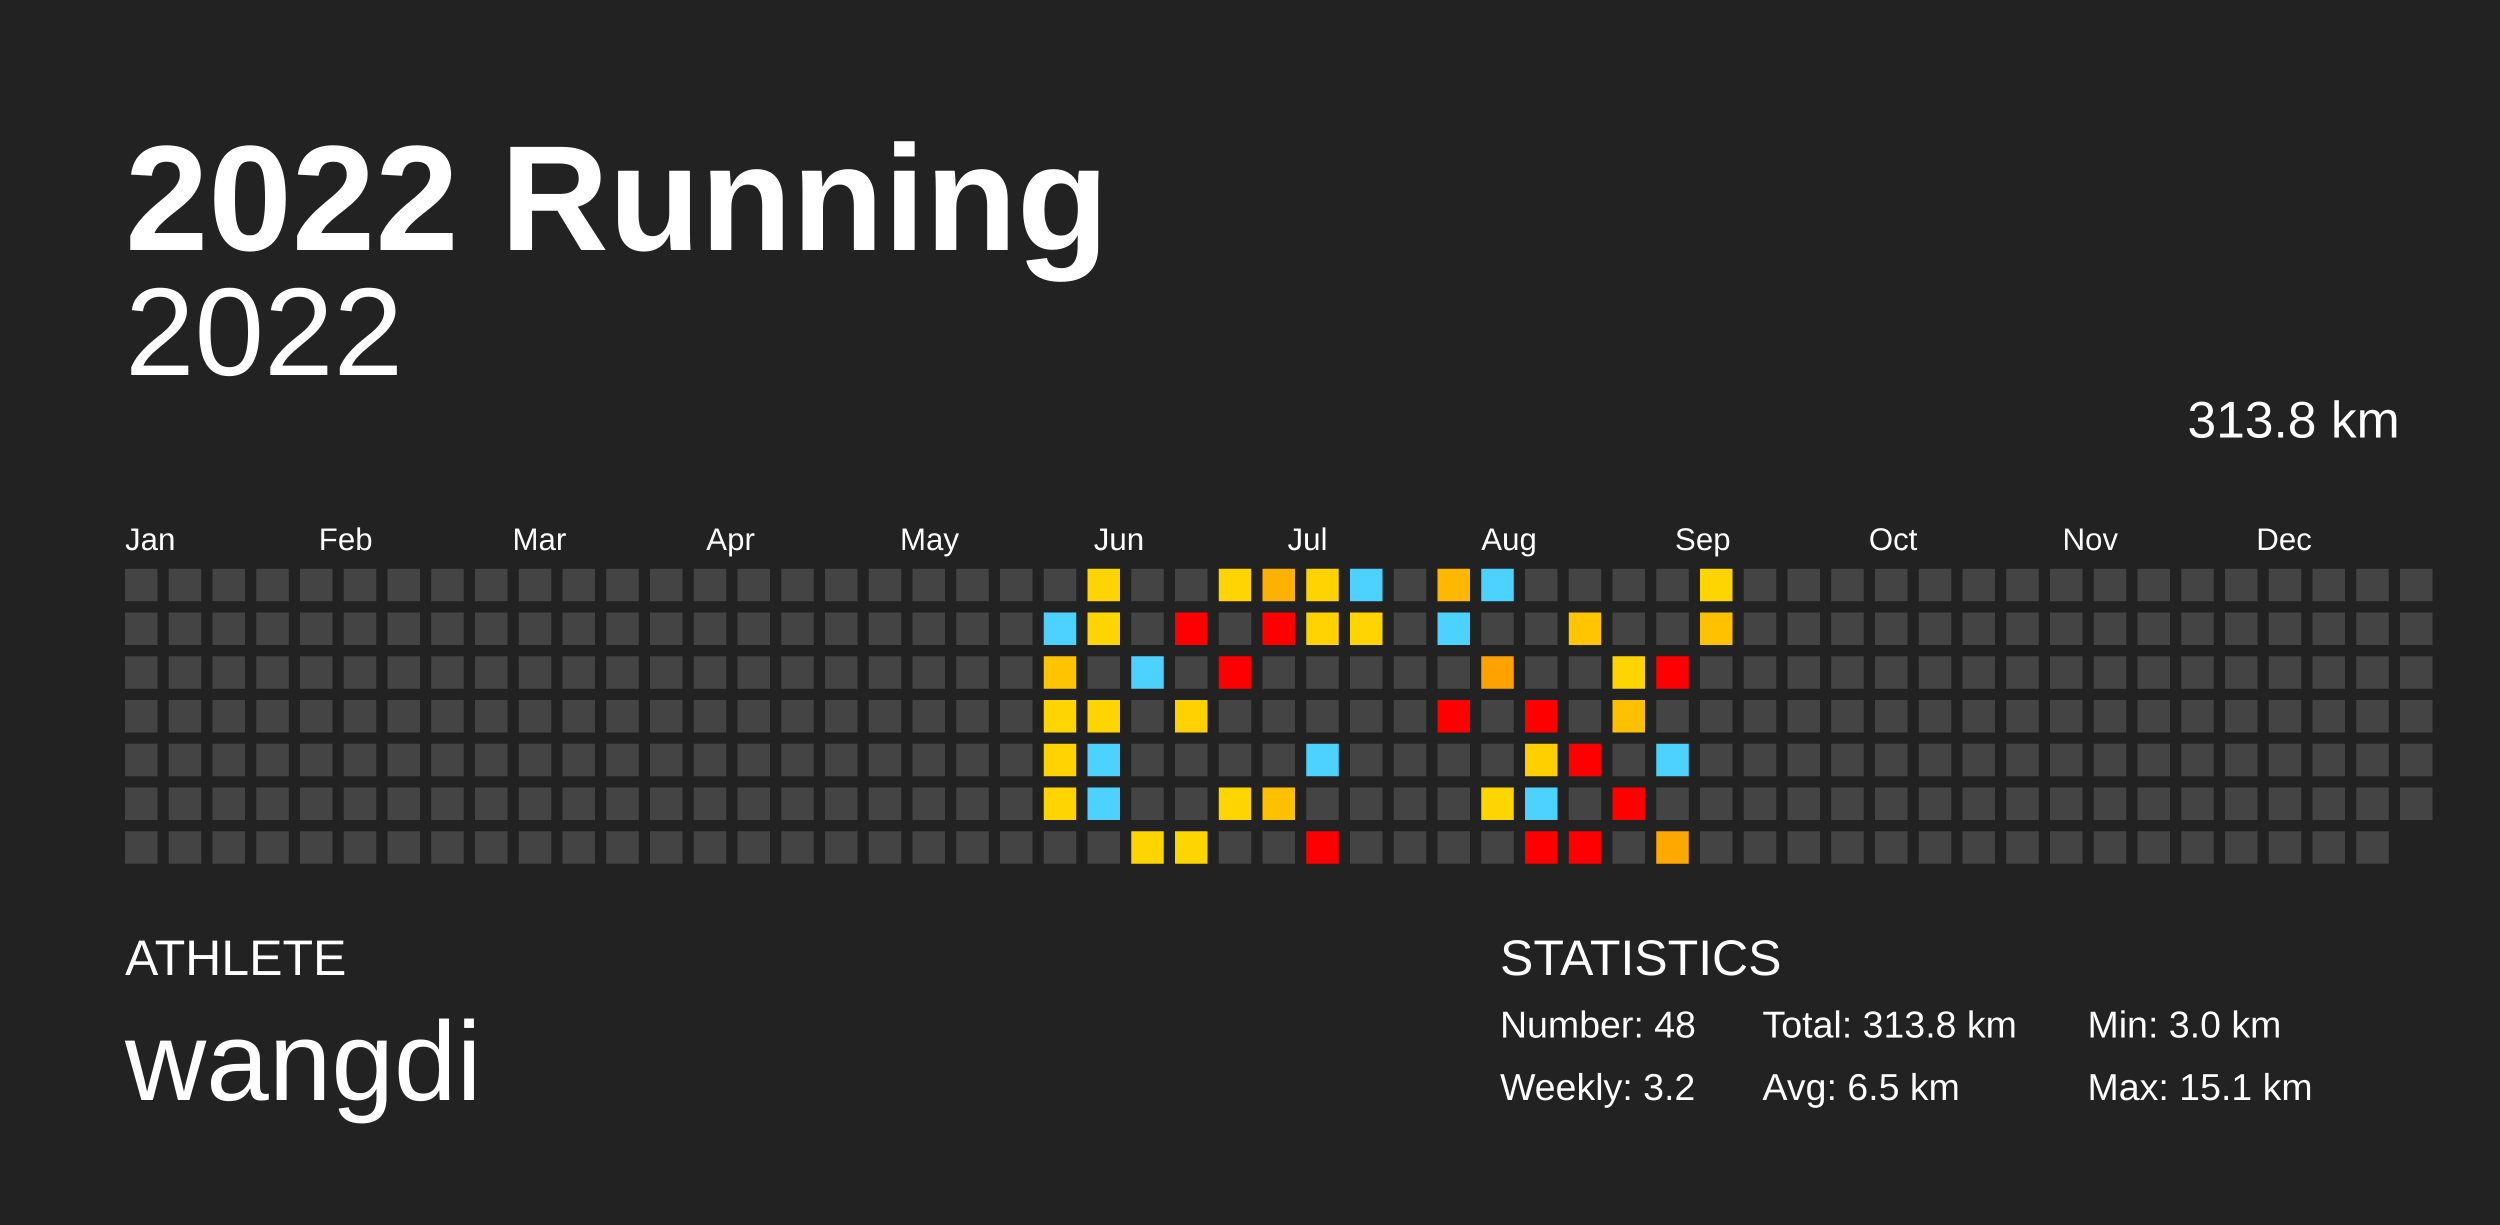
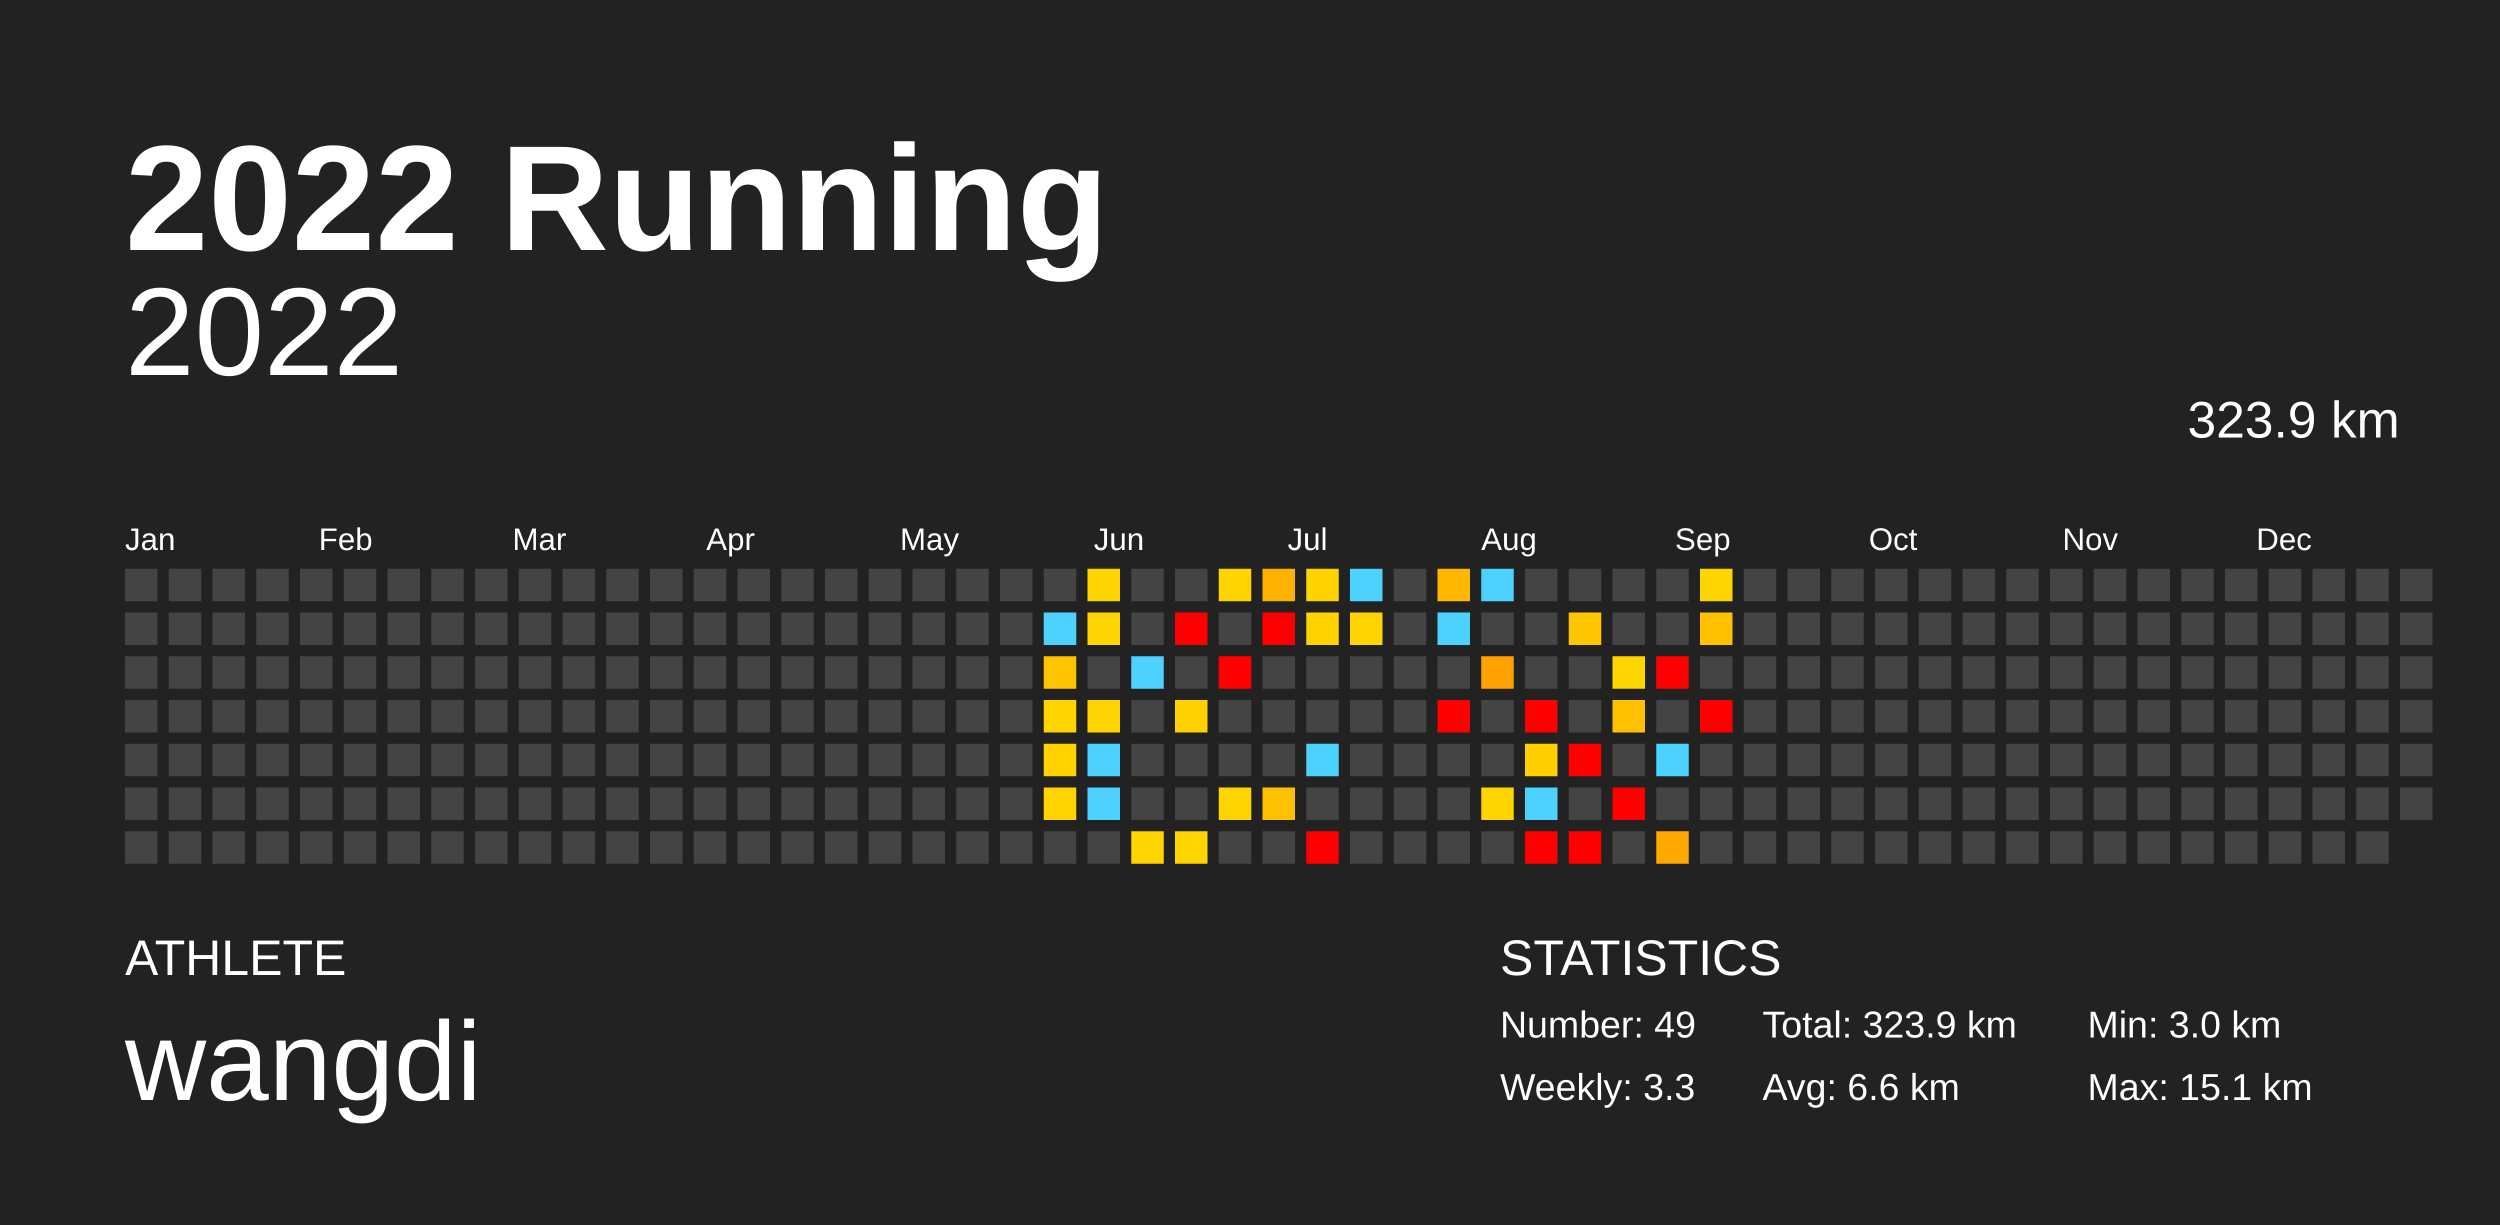
<svg xmlns="http://www.w3.org/2000/svg" baseProfile="full" height="98mm" version="1.1" viewBox="0,0,200,98" width="200mm">
  <defs />
  <rect fill="#222222" height="98" width="200" x="0" y="0" />
  <text fill="#FFFFFF" style="font-size:12px; font-family:Arial; font-weight:bold;" x="10" y="20">2022 Running</text>
  <text fill="#FFFFFF" style="font-size:4px; font-family:Arial" x="10" y="78">ATHLETE</text>
  <text fill="#FFFFFF" style="font-size:9px; font-family:Arial" x="10" y="88">wangdi</text>
  <text fill="#FFFFFF" style="font-size:4px; font-family:Arial" x="120" y="78">STATISTICS</text>
-   <text fill="#FFFFFF" style="font-size:3px; font-family:Arial" x="120" y="83">Number: 48</text>
-   <text fill="#FFFFFF" style="font-size:3px; font-family:Arial" x="120" y="88">Weekly: 3.2</text>
-   <text fill="#FFFFFF" style="font-size:3px; font-family:Arial" x="141" y="83">Total: 313.8 km</text>
-   <text fill="#FFFFFF" style="font-size:3px; font-family:Arial" x="141" y="88">Avg: 6.5 km</text>
+   <text fill="#FFFFFF" style="font-size:3px; font-family:Arial" x="120" y="83">Number: 49</text>
+   <text fill="#FFFFFF" style="font-size:3px; font-family:Arial" x="120" y="88">Weekly: 3.3</text>
+   <text fill="#FFFFFF" style="font-size:3px; font-family:Arial" x="141" y="83">Total: 323.9 km</text>
+   <text fill="#FFFFFF" style="font-size:3px; font-family:Arial" x="141" y="88">Avg: 6.6 km</text>
  <text fill="#FFFFFF" style="font-size:3px; font-family:Arial" x="167" y="83">Min: 3.0 km</text>
  <text fill="#FFFFFF" style="font-size:3px; font-family:Arial" x="167" y="88">Max: 15.1 km</text>
  <text alignment-baseline="hanging" fill="#FFFFFF" style="font-size:10.0px; font-family:Arial;" x="10" y="30">2022</text>
-   <text alignment-baseline="hanging" fill="#FFFFFF" style="font-size:4.125px; font-family:Arial;" x="175" y="35">313.8 km</text>
+   <text alignment-baseline="hanging" fill="#FFFFFF" style="font-size:4.125px; font-family:Arial;" x="175" y="35">323.9 km</text>
  <text fill="#FFFFFF" style="font-size:2.5px; font-family:Arial" x="10.0" y="44">Jan</text>
  <text fill="#FFFFFF" style="font-size:2.5px; font-family:Arial" x="25.5" y="44">Feb</text>
  <text fill="#FFFFFF" style="font-size:2.5px; font-family:Arial" x="41.0" y="44">Mar</text>
  <text fill="#FFFFFF" style="font-size:2.5px; font-family:Arial" x="56.5" y="44">Apr</text>
  <text fill="#FFFFFF" style="font-size:2.5px; font-family:Arial" x="72.0" y="44">May</text>
  <text fill="#FFFFFF" style="font-size:2.5px; font-family:Arial" x="87.5" y="44">Jun</text>
  <text fill="#FFFFFF" style="font-size:2.5px; font-family:Arial" x="103.0" y="44">Jul</text>
  <text fill="#FFFFFF" style="font-size:2.5px; font-family:Arial" x="118.5" y="44">Aug</text>
  <text fill="#FFFFFF" style="font-size:2.5px; font-family:Arial" x="134.0" y="44">Sep</text>
  <text fill="#FFFFFF" style="font-size:2.5px; font-family:Arial" x="149.5" y="44">Oct</text>
  <text fill="#FFFFFF" style="font-size:2.5px; font-family:Arial" x="165.0" y="44">Nov</text>
  <text fill="#FFFFFF" style="font-size:2.5px; font-family:Arial" x="180.5" y="44">Dec</text>
  <rect fill="#444444" height="2.6" width="2.6" x="10.0" y="45.5" />
  <rect fill="#444444" height="2.6" width="2.6" x="10.0" y="49.0" />
  <rect fill="#444444" height="2.6" width="2.6" x="10.0" y="52.5" />
  <rect fill="#444444" height="2.6" width="2.6" x="10.0" y="56.0" />
  <rect fill="#444444" height="2.6" width="2.6" x="10.0" y="59.5" />
  <rect fill="#444444" height="2.6" width="2.6" x="10.0" y="63.0" />
  <rect fill="#444444" height="2.6" width="2.6" x="10.0" y="66.5" />
  <rect fill="#444444" height="2.6" width="2.6" x="13.5" y="45.5" />
  <rect fill="#444444" height="2.6" width="2.6" x="13.5" y="49.0" />
  <rect fill="#444444" height="2.6" width="2.6" x="13.5" y="52.5" />
  <rect fill="#444444" height="2.6" width="2.6" x="13.5" y="56.0" />
  <rect fill="#444444" height="2.6" width="2.6" x="13.5" y="59.5" />
  <rect fill="#444444" height="2.6" width="2.6" x="13.5" y="63.0" />
  <rect fill="#444444" height="2.6" width="2.6" x="13.5" y="66.5" />
  <rect fill="#444444" height="2.6" width="2.6" x="17.0" y="45.5" />
  <rect fill="#444444" height="2.6" width="2.6" x="17.0" y="49.0" />
  <rect fill="#444444" height="2.6" width="2.6" x="17.0" y="52.5" />
  <rect fill="#444444" height="2.6" width="2.6" x="17.0" y="56.0" />
  <rect fill="#444444" height="2.6" width="2.6" x="17.0" y="59.5" />
  <rect fill="#444444" height="2.6" width="2.6" x="17.0" y="63.0" />
  <rect fill="#444444" height="2.6" width="2.6" x="17.0" y="66.5" />
  <rect fill="#444444" height="2.6" width="2.6" x="20.5" y="45.5" />
  <rect fill="#444444" height="2.6" width="2.6" x="20.5" y="49.0" />
  <rect fill="#444444" height="2.6" width="2.6" x="20.5" y="52.5" />
  <rect fill="#444444" height="2.6" width="2.6" x="20.5" y="56.0" />
  <rect fill="#444444" height="2.6" width="2.6" x="20.5" y="59.5" />
  <rect fill="#444444" height="2.6" width="2.6" x="20.5" y="63.0" />
  <rect fill="#444444" height="2.6" width="2.6" x="20.5" y="66.5" />
  <rect fill="#444444" height="2.6" width="2.6" x="24.0" y="45.5" />
  <rect fill="#444444" height="2.6" width="2.6" x="24.0" y="49.0" />
  <rect fill="#444444" height="2.6" width="2.6" x="24.0" y="52.5" />
  <rect fill="#444444" height="2.6" width="2.6" x="24.0" y="56.0" />
  <rect fill="#444444" height="2.6" width="2.6" x="24.0" y="59.5" />
  <rect fill="#444444" height="2.6" width="2.6" x="24.0" y="63.0" />
  <rect fill="#444444" height="2.6" width="2.6" x="24.0" y="66.5" />
  <rect fill="#444444" height="2.6" width="2.6" x="27.5" y="45.5" />
  <rect fill="#444444" height="2.6" width="2.6" x="27.5" y="49.0" />
  <rect fill="#444444" height="2.6" width="2.6" x="27.5" y="52.5" />
  <rect fill="#444444" height="2.6" width="2.6" x="27.5" y="56.0" />
  <rect fill="#444444" height="2.6" width="2.6" x="27.5" y="59.5" />
  <rect fill="#444444" height="2.6" width="2.6" x="27.5" y="63.0" />
  <rect fill="#444444" height="2.6" width="2.6" x="27.5" y="66.5" />
  <rect fill="#444444" height="2.6" width="2.6" x="31.0" y="45.5" />
  <rect fill="#444444" height="2.6" width="2.6" x="31.0" y="49.0" />
  <rect fill="#444444" height="2.6" width="2.6" x="31.0" y="52.5" />
  <rect fill="#444444" height="2.6" width="2.6" x="31.0" y="56.0" />
  <rect fill="#444444" height="2.6" width="2.6" x="31.0" y="59.5" />
  <rect fill="#444444" height="2.6" width="2.6" x="31.0" y="63.0" />
  <rect fill="#444444" height="2.6" width="2.6" x="31.0" y="66.5" />
  <rect fill="#444444" height="2.6" width="2.6" x="34.5" y="45.5" />
  <rect fill="#444444" height="2.6" width="2.6" x="34.5" y="49.0" />
  <rect fill="#444444" height="2.6" width="2.6" x="34.5" y="52.5" />
  <rect fill="#444444" height="2.6" width="2.6" x="34.5" y="56.0" />
  <rect fill="#444444" height="2.6" width="2.6" x="34.5" y="59.5" />
  <rect fill="#444444" height="2.6" width="2.6" x="34.5" y="63.0" />
  <rect fill="#444444" height="2.6" width="2.6" x="34.5" y="66.5" />
  <rect fill="#444444" height="2.6" width="2.6" x="38.0" y="45.5" />
  <rect fill="#444444" height="2.6" width="2.6" x="38.0" y="49.0" />
  <rect fill="#444444" height="2.6" width="2.6" x="38.0" y="52.5" />
  <rect fill="#444444" height="2.6" width="2.6" x="38.0" y="56.0" />
  <rect fill="#444444" height="2.6" width="2.6" x="38.0" y="59.5" />
  <rect fill="#444444" height="2.6" width="2.6" x="38.0" y="63.0" />
  <rect fill="#444444" height="2.6" width="2.6" x="38.0" y="66.5" />
  <rect fill="#444444" height="2.6" width="2.6" x="41.5" y="45.5" />
  <rect fill="#444444" height="2.6" width="2.6" x="41.5" y="49.0" />
  <rect fill="#444444" height="2.6" width="2.6" x="41.5" y="52.5" />
  <rect fill="#444444" height="2.6" width="2.6" x="41.5" y="56.0" />
  <rect fill="#444444" height="2.6" width="2.6" x="41.5" y="59.5" />
  <rect fill="#444444" height="2.6" width="2.6" x="41.5" y="63.0" />
  <rect fill="#444444" height="2.6" width="2.6" x="41.5" y="66.5" />
  <rect fill="#444444" height="2.6" width="2.6" x="45.0" y="45.5" />
  <rect fill="#444444" height="2.6" width="2.6" x="45.0" y="49.0" />
  <rect fill="#444444" height="2.6" width="2.6" x="45.0" y="52.5" />
  <rect fill="#444444" height="2.6" width="2.6" x="45.0" y="56.0" />
  <rect fill="#444444" height="2.6" width="2.6" x="45.0" y="59.5" />
  <rect fill="#444444" height="2.6" width="2.6" x="45.0" y="63.0" />
  <rect fill="#444444" height="2.6" width="2.6" x="45.0" y="66.5" />
  <rect fill="#444444" height="2.6" width="2.6" x="48.5" y="45.5" />
  <rect fill="#444444" height="2.6" width="2.6" x="48.5" y="49.0" />
  <rect fill="#444444" height="2.6" width="2.6" x="48.5" y="52.5" />
  <rect fill="#444444" height="2.6" width="2.6" x="48.5" y="56.0" />
  <rect fill="#444444" height="2.6" width="2.6" x="48.5" y="59.5" />
  <rect fill="#444444" height="2.6" width="2.6" x="48.5" y="63.0" />
  <rect fill="#444444" height="2.6" width="2.6" x="48.5" y="66.5" />
  <rect fill="#444444" height="2.6" width="2.6" x="52.0" y="45.5" />
  <rect fill="#444444" height="2.6" width="2.6" x="52.0" y="49.0" />
  <rect fill="#444444" height="2.6" width="2.6" x="52.0" y="52.5" />
  <rect fill="#444444" height="2.6" width="2.6" x="52.0" y="56.0" />
  <rect fill="#444444" height="2.6" width="2.6" x="52.0" y="59.5" />
  <rect fill="#444444" height="2.6" width="2.6" x="52.0" y="63.0" />
  <rect fill="#444444" height="2.6" width="2.6" x="52.0" y="66.5" />
  <rect fill="#444444" height="2.6" width="2.6" x="55.5" y="45.5" />
  <rect fill="#444444" height="2.6" width="2.6" x="55.5" y="49.0" />
  <rect fill="#444444" height="2.6" width="2.6" x="55.5" y="52.5" />
  <rect fill="#444444" height="2.6" width="2.6" x="55.5" y="56.0" />
  <rect fill="#444444" height="2.6" width="2.6" x="55.5" y="59.5" />
  <rect fill="#444444" height="2.6" width="2.6" x="55.5" y="63.0" />
  <rect fill="#444444" height="2.6" width="2.6" x="55.5" y="66.5" />
  <rect fill="#444444" height="2.6" width="2.6" x="59.0" y="45.5" />
  <rect fill="#444444" height="2.6" width="2.6" x="59.0" y="49.0" />
  <rect fill="#444444" height="2.6" width="2.6" x="59.0" y="52.5" />
  <rect fill="#444444" height="2.6" width="2.6" x="59.0" y="56.0" />
  <rect fill="#444444" height="2.6" width="2.6" x="59.0" y="59.5" />
  <rect fill="#444444" height="2.6" width="2.6" x="59.0" y="63.0" />
  <rect fill="#444444" height="2.6" width="2.6" x="59.0" y="66.5" />
  <rect fill="#444444" height="2.6" width="2.6" x="62.5" y="45.5" />
  <rect fill="#444444" height="2.6" width="2.6" x="62.5" y="49.0" />
  <rect fill="#444444" height="2.6" width="2.6" x="62.5" y="52.5" />
  <rect fill="#444444" height="2.6" width="2.6" x="62.5" y="56.0" />
  <rect fill="#444444" height="2.6" width="2.6" x="62.5" y="59.5" />
  <rect fill="#444444" height="2.6" width="2.6" x="62.5" y="63.0" />
  <rect fill="#444444" height="2.6" width="2.6" x="62.5" y="66.5" />
  <rect fill="#444444" height="2.6" width="2.6" x="66.0" y="45.5" />
  <rect fill="#444444" height="2.6" width="2.6" x="66.0" y="49.0" />
  <rect fill="#444444" height="2.6" width="2.6" x="66.0" y="52.5" />
  <rect fill="#444444" height="2.6" width="2.6" x="66.0" y="56.0" />
  <rect fill="#444444" height="2.6" width="2.6" x="66.0" y="59.5" />
  <rect fill="#444444" height="2.6" width="2.6" x="66.0" y="63.0" />
  <rect fill="#444444" height="2.6" width="2.6" x="66.0" y="66.5" />
  <rect fill="#444444" height="2.6" width="2.6" x="69.5" y="45.5" />
  <rect fill="#444444" height="2.6" width="2.6" x="69.5" y="49.0" />
  <rect fill="#444444" height="2.6" width="2.6" x="69.5" y="52.5" />
  <rect fill="#444444" height="2.6" width="2.6" x="69.5" y="56.0" />
  <rect fill="#444444" height="2.6" width="2.6" x="69.5" y="59.5" />
  <rect fill="#444444" height="2.6" width="2.6" x="69.5" y="63.0" />
  <rect fill="#444444" height="2.6" width="2.6" x="69.5" y="66.5" />
  <rect fill="#444444" height="2.6" width="2.6" x="73.0" y="45.5" />
  <rect fill="#444444" height="2.6" width="2.6" x="73.0" y="49.0" />
  <rect fill="#444444" height="2.6" width="2.6" x="73.0" y="52.5" />
  <rect fill="#444444" height="2.6" width="2.6" x="73.0" y="56.0" />
  <rect fill="#444444" height="2.6" width="2.6" x="73.0" y="59.5" />
  <rect fill="#444444" height="2.6" width="2.6" x="73.0" y="63.0" />
  <rect fill="#444444" height="2.6" width="2.6" x="73.0" y="66.5" />
  <rect fill="#444444" height="2.6" width="2.6" x="76.5" y="45.5" />
  <rect fill="#444444" height="2.6" width="2.6" x="76.5" y="49.0" />
  <rect fill="#444444" height="2.6" width="2.6" x="76.5" y="52.5" />
  <rect fill="#444444" height="2.6" width="2.6" x="76.5" y="56.0" />
  <rect fill="#444444" height="2.6" width="2.6" x="76.5" y="59.5" />
  <rect fill="#444444" height="2.6" width="2.6" x="76.5" y="63.0" />
  <rect fill="#444444" height="2.6" width="2.6" x="76.5" y="66.5" />
  <rect fill="#444444" height="2.6" width="2.6" x="80.0" y="45.5" />
  <rect fill="#444444" height="2.6" width="2.6" x="80.0" y="49.0" />
  <rect fill="#444444" height="2.6" width="2.6" x="80.0" y="52.5" />
  <rect fill="#444444" height="2.6" width="2.6" x="80.0" y="56.0" />
  <rect fill="#444444" height="2.6" width="2.6" x="80.0" y="59.5" />
  <rect fill="#444444" height="2.6" width="2.6" x="80.0" y="63.0" />
  <rect fill="#444444" height="2.6" width="2.6" x="80.0" y="66.5" />
  <rect fill="#444444" height="2.6" width="2.6" x="83.5" y="45.5" />
  <rect fill="#4dd2ff" height="2.6" width="2.6" x="83.5" y="49.0" />
  <rect fill="#ffc400" height="2.6" width="2.6" x="83.5" y="52.5" />
  <rect fill="#ffd500" height="2.6" width="2.6" x="83.5" y="56.0" />
  <rect fill="#ffd300" height="2.6" width="2.6" x="83.5" y="59.5" />
  <rect fill="#ffd400" height="2.6" width="2.6" x="83.5" y="63.0" />
  <rect fill="#444444" height="2.6" width="2.6" x="83.5" y="66.5" />
  <rect fill="#ffd400" height="2.6" width="2.6" x="87.0" y="45.5" />
  <rect fill="#ffd500" height="2.6" width="2.6" x="87.0" y="49.0" />
  <rect fill="#444444" height="2.6" width="2.6" x="87.0" y="52.5" />
  <rect fill="#ffd500" height="2.6" width="2.6" x="87.0" y="56.0" />
  <rect fill="#4dd2ff" height="2.6" width="2.6" x="87.0" y="59.5" />
  <rect fill="#4dd2ff" height="2.6" width="2.6" x="87.0" y="63.0" />
  <rect fill="#444444" height="2.6" width="2.6" x="87.0" y="66.5" />
  <rect fill="#444444" height="2.6" width="2.6" x="90.5" y="45.5" />
  <rect fill="#444444" height="2.6" width="2.6" x="90.5" y="49.0" />
  <rect fill="#4dd2ff" height="2.6" width="2.6" x="90.5" y="52.5" />
  <rect fill="#444444" height="2.6" width="2.6" x="90.5" y="56.0" />
  <rect fill="#444444" height="2.6" width="2.6" x="90.5" y="59.5" />
  <rect fill="#444444" height="2.6" width="2.6" x="90.5" y="63.0" />
  <rect fill="#ffd500" height="2.6" width="2.6" x="90.5" y="66.5" />
  <rect fill="#444444" height="2.6" width="2.6" x="94.0" y="45.5" />
  <rect fill="red" height="2.6" width="2.6" x="94.0" y="49.0" />
  <rect fill="#444444" height="2.6" width="2.6" x="94.0" y="52.5" />
  <rect fill="#ffd100" height="2.6" width="2.6" x="94.0" y="56.0" />
  <rect fill="#444444" height="2.6" width="2.6" x="94.0" y="59.5" />
  <rect fill="#444444" height="2.6" width="2.6" x="94.0" y="63.0" />
  <rect fill="#ffd500" height="2.6" width="2.6" x="94.0" y="66.5" />
  <rect fill="#ffd400" height="2.6" width="2.6" x="97.5" y="45.5" />
  <rect fill="#444444" height="2.6" width="2.6" x="97.5" y="49.0" />
  <rect fill="red" height="2.6" width="2.6" x="97.5" y="52.5" />
  <rect fill="#444444" height="2.6" width="2.6" x="97.5" y="56.0" />
  <rect fill="#444444" height="2.6" width="2.6" x="97.5" y="59.5" />
  <rect fill="#ffd500" height="2.6" width="2.6" x="97.5" y="63.0" />
  <rect fill="#444444" height="2.6" width="2.6" x="97.5" y="66.5" />
  <rect fill="#ffb100" height="2.6" width="2.6" x="101.0" y="45.5" />
  <rect fill="red" height="2.6" width="2.6" x="101.0" y="49.0" />
  <rect fill="#444444" height="2.6" width="2.6" x="101.0" y="52.5" />
  <rect fill="#444444" height="2.6" width="2.6" x="101.0" y="56.0" />
  <rect fill="#444444" height="2.6" width="2.6" x="101.0" y="59.5" />
  <rect fill="#ffc000" height="2.6" width="2.6" x="101.0" y="63.0" />
  <rect fill="#444444" height="2.6" width="2.6" x="101.0" y="66.5" />
  <rect fill="#ffd300" height="2.6" width="2.6" x="104.5" y="45.5" />
  <rect fill="#ffd200" height="2.6" width="2.6" x="104.5" y="49.0" />
  <rect fill="#444444" height="2.6" width="2.6" x="104.5" y="52.5" />
  <rect fill="#444444" height="2.6" width="2.6" x="104.5" y="56.0" />
  <rect fill="#4dd2ff" height="2.6" width="2.6" x="104.5" y="59.5" />
  <rect fill="#444444" height="2.6" width="2.6" x="104.5" y="63.0" />
  <rect fill="red" height="2.6" width="2.6" x="104.5" y="66.5" />
  <rect fill="#4dd2ff" height="2.6" width="2.6" x="108.0" y="45.5" />
  <rect fill="#ffd400" height="2.6" width="2.6" x="108.0" y="49.0" />
  <rect fill="#444444" height="2.6" width="2.6" x="108.0" y="52.5" />
  <rect fill="#444444" height="2.6" width="2.6" x="108.0" y="56.0" />
  <rect fill="#444444" height="2.6" width="2.6" x="108.0" y="59.5" />
  <rect fill="#444444" height="2.6" width="2.6" x="108.0" y="63.0" />
  <rect fill="#444444" height="2.6" width="2.6" x="108.0" y="66.5" />
  <rect fill="#444444" height="2.6" width="2.6" x="111.5" y="45.5" />
  <rect fill="#444444" height="2.6" width="2.6" x="111.5" y="49.0" />
  <rect fill="#444444" height="2.6" width="2.6" x="111.5" y="52.5" />
  <rect fill="#444444" height="2.6" width="2.6" x="111.5" y="56.0" />
  <rect fill="#444444" height="2.6" width="2.6" x="111.5" y="59.5" />
  <rect fill="#444444" height="2.6" width="2.6" x="111.5" y="63.0" />
  <rect fill="#444444" height="2.6" width="2.6" x="111.5" y="66.5" />
  <rect fill="#ffb700" height="2.6" width="2.6" x="115.0" y="45.5" />
  <rect fill="#4dd2ff" height="2.6" width="2.6" x="115.0" y="49.0" />
  <rect fill="#444444" height="2.6" width="2.6" x="115.0" y="52.5" />
  <rect fill="red" height="2.6" width="2.6" x="115.0" y="56.0" />
  <rect fill="#444444" height="2.6" width="2.6" x="115.0" y="59.5" />
  <rect fill="#444444" height="2.6" width="2.6" x="115.0" y="63.0" />
  <rect fill="#444444" height="2.6" width="2.6" x="115.0" y="66.5" />
  <rect fill="#4dd2ff" height="2.6" width="2.6" x="118.5" y="45.5" />
  <rect fill="#444444" height="2.6" width="2.6" x="118.5" y="49.0" />
  <rect fill="#ffa200" height="2.6" width="2.6" x="118.5" y="52.5" />
  <rect fill="#444444" height="2.6" width="2.6" x="118.5" y="56.0" />
  <rect fill="#444444" height="2.6" width="2.6" x="118.5" y="59.5" />
  <rect fill="#ffd500" height="2.6" width="2.6" x="118.5" y="63.0" />
  <rect fill="#444444" height="2.6" width="2.6" x="118.5" y="66.5" />
  <rect fill="#444444" height="2.6" width="2.6" x="122.0" y="45.5" />
  <rect fill="#444444" height="2.6" width="2.6" x="122.0" y="49.0" />
  <rect fill="#444444" height="2.6" width="2.6" x="122.0" y="52.5" />
  <rect fill="red" height="2.6" width="2.6" x="122.0" y="56.0" />
  <rect fill="#ffcf00" height="2.6" width="2.6" x="122.0" y="59.5" />
  <rect fill="#4dd2ff" height="2.6" width="2.6" x="122.0" y="63.0" />
  <rect fill="red" height="2.6" width="2.6" x="122.0" y="66.5" />
  <rect fill="#444444" height="2.6" width="2.6" x="125.5" y="45.5" />
  <rect fill="#ffc600" height="2.6" width="2.6" x="125.5" y="49.0" />
  <rect fill="#444444" height="2.6" width="2.6" x="125.5" y="52.5" />
  <rect fill="#444444" height="2.6" width="2.6" x="125.5" y="56.0" />
  <rect fill="red" height="2.6" width="2.6" x="125.5" y="59.5" />
  <rect fill="#444444" height="2.6" width="2.6" x="125.5" y="63.0" />
  <rect fill="red" height="2.6" width="2.6" x="125.5" y="66.5" />
  <rect fill="#444444" height="2.6" width="2.6" x="129.0" y="45.5" />
  <rect fill="#444444" height="2.6" width="2.6" x="129.0" y="49.0" />
  <rect fill="#ffd500" height="2.6" width="2.6" x="129.0" y="52.5" />
  <rect fill="#ffc000" height="2.6" width="2.6" x="129.0" y="56.0" />
  <rect fill="#444444" height="2.6" width="2.6" x="129.0" y="59.5" />
  <rect fill="red" height="2.6" width="2.6" x="129.0" y="63.0" />
  <rect fill="#444444" height="2.6" width="2.6" x="129.0" y="66.5" />
  <rect fill="#444444" height="2.6" width="2.6" x="132.5" y="45.5" />
  <rect fill="#444444" height="2.6" width="2.6" x="132.5" y="49.0" />
  <rect fill="red" height="2.6" width="2.6" x="132.5" y="52.5" />
  <rect fill="#444444" height="2.6" width="2.6" x="132.5" y="56.0" />
  <rect fill="#4dd2ff" height="2.6" width="2.6" x="132.5" y="59.5" />
  <rect fill="#444444" height="2.6" width="2.6" x="132.5" y="63.0" />
  <rect fill="#ffa800" height="2.6" width="2.6" x="132.5" y="66.5" />
  <rect fill="#ffd500" height="2.6" width="2.6" x="136.0" y="45.5" />
  <rect fill="#ffc100" height="2.6" width="2.6" x="136.0" y="49.0" />
  <rect fill="#444444" height="2.6" width="2.6" x="136.0" y="52.5" />
-   <rect fill="#444444" height="2.6" width="2.6" x="136.0" y="56.0" />
+   <rect fill="red" height="2.6" width="2.6" x="136.0" y="56.0" />
  <rect fill="#444444" height="2.6" width="2.6" x="136.0" y="59.5" />
  <rect fill="#444444" height="2.6" width="2.6" x="136.0" y="63.0" />
  <rect fill="#444444" height="2.6" width="2.6" x="136.0" y="66.5" />
  <rect fill="#444444" height="2.6" width="2.6" x="139.5" y="45.5" />
  <rect fill="#444444" height="2.6" width="2.6" x="139.5" y="49.0" />
  <rect fill="#444444" height="2.6" width="2.6" x="139.5" y="52.5" />
  <rect fill="#444444" height="2.6" width="2.6" x="139.5" y="56.0" />
  <rect fill="#444444" height="2.6" width="2.6" x="139.5" y="59.5" />
  <rect fill="#444444" height="2.6" width="2.6" x="139.5" y="63.0" />
  <rect fill="#444444" height="2.6" width="2.6" x="139.5" y="66.5" />
  <rect fill="#444444" height="2.6" width="2.6" x="143.0" y="45.5" />
  <rect fill="#444444" height="2.6" width="2.6" x="143.0" y="49.0" />
  <rect fill="#444444" height="2.6" width="2.6" x="143.0" y="52.5" />
  <rect fill="#444444" height="2.6" width="2.6" x="143.0" y="56.0" />
  <rect fill="#444444" height="2.6" width="2.6" x="143.0" y="59.5" />
  <rect fill="#444444" height="2.6" width="2.6" x="143.0" y="63.0" />
  <rect fill="#444444" height="2.6" width="2.6" x="143.0" y="66.5" />
  <rect fill="#444444" height="2.6" width="2.6" x="146.5" y="45.5" />
  <rect fill="#444444" height="2.6" width="2.6" x="146.5" y="49.0" />
  <rect fill="#444444" height="2.6" width="2.6" x="146.5" y="52.5" />
  <rect fill="#444444" height="2.6" width="2.6" x="146.5" y="56.0" />
  <rect fill="#444444" height="2.6" width="2.6" x="146.5" y="59.5" />
  <rect fill="#444444" height="2.6" width="2.6" x="146.5" y="63.0" />
  <rect fill="#444444" height="2.6" width="2.6" x="146.5" y="66.5" />
  <rect fill="#444444" height="2.6" width="2.6" x="150.0" y="45.5" />
  <rect fill="#444444" height="2.6" width="2.6" x="150.0" y="49.0" />
  <rect fill="#444444" height="2.6" width="2.6" x="150.0" y="52.5" />
  <rect fill="#444444" height="2.6" width="2.6" x="150.0" y="56.0" />
  <rect fill="#444444" height="2.6" width="2.6" x="150.0" y="59.5" />
  <rect fill="#444444" height="2.6" width="2.6" x="150.0" y="63.0" />
  <rect fill="#444444" height="2.6" width="2.6" x="150.0" y="66.5" />
  <rect fill="#444444" height="2.6" width="2.6" x="153.5" y="45.5" />
  <rect fill="#444444" height="2.6" width="2.6" x="153.5" y="49.0" />
  <rect fill="#444444" height="2.6" width="2.6" x="153.5" y="52.5" />
  <rect fill="#444444" height="2.6" width="2.6" x="153.5" y="56.0" />
  <rect fill="#444444" height="2.6" width="2.6" x="153.5" y="59.5" />
  <rect fill="#444444" height="2.6" width="2.6" x="153.5" y="63.0" />
  <rect fill="#444444" height="2.6" width="2.6" x="153.5" y="66.5" />
  <rect fill="#444444" height="2.6" width="2.6" x="157.0" y="45.5" />
  <rect fill="#444444" height="2.6" width="2.6" x="157.0" y="49.0" />
  <rect fill="#444444" height="2.6" width="2.6" x="157.0" y="52.5" />
  <rect fill="#444444" height="2.6" width="2.6" x="157.0" y="56.0" />
  <rect fill="#444444" height="2.6" width="2.6" x="157.0" y="59.5" />
  <rect fill="#444444" height="2.6" width="2.6" x="157.0" y="63.0" />
  <rect fill="#444444" height="2.6" width="2.6" x="157.0" y="66.5" />
  <rect fill="#444444" height="2.6" width="2.6" x="160.5" y="45.5" />
  <rect fill="#444444" height="2.6" width="2.6" x="160.5" y="49.0" />
  <rect fill="#444444" height="2.6" width="2.6" x="160.5" y="52.5" />
  <rect fill="#444444" height="2.6" width="2.6" x="160.5" y="56.0" />
  <rect fill="#444444" height="2.6" width="2.6" x="160.5" y="59.5" />
  <rect fill="#444444" height="2.6" width="2.6" x="160.5" y="63.0" />
  <rect fill="#444444" height="2.6" width="2.6" x="160.5" y="66.5" />
  <rect fill="#444444" height="2.6" width="2.6" x="164.0" y="45.5" />
  <rect fill="#444444" height="2.6" width="2.6" x="164.0" y="49.0" />
  <rect fill="#444444" height="2.6" width="2.6" x="164.0" y="52.5" />
  <rect fill="#444444" height="2.6" width="2.6" x="164.0" y="56.0" />
  <rect fill="#444444" height="2.6" width="2.6" x="164.0" y="59.5" />
  <rect fill="#444444" height="2.6" width="2.6" x="164.0" y="63.0" />
  <rect fill="#444444" height="2.6" width="2.6" x="164.0" y="66.5" />
  <rect fill="#444444" height="2.6" width="2.6" x="167.5" y="45.5" />
  <rect fill="#444444" height="2.6" width="2.6" x="167.5" y="49.0" />
  <rect fill="#444444" height="2.6" width="2.6" x="167.5" y="52.5" />
  <rect fill="#444444" height="2.6" width="2.6" x="167.5" y="56.0" />
  <rect fill="#444444" height="2.6" width="2.6" x="167.5" y="59.5" />
  <rect fill="#444444" height="2.6" width="2.6" x="167.5" y="63.0" />
  <rect fill="#444444" height="2.6" width="2.6" x="167.5" y="66.5" />
  <rect fill="#444444" height="2.6" width="2.6" x="171.0" y="45.5" />
  <rect fill="#444444" height="2.6" width="2.6" x="171.0" y="49.0" />
  <rect fill="#444444" height="2.6" width="2.6" x="171.0" y="52.5" />
  <rect fill="#444444" height="2.6" width="2.6" x="171.0" y="56.0" />
  <rect fill="#444444" height="2.6" width="2.6" x="171.0" y="59.5" />
  <rect fill="#444444" height="2.6" width="2.6" x="171.0" y="63.0" />
  <rect fill="#444444" height="2.6" width="2.6" x="171.0" y="66.5" />
  <rect fill="#444444" height="2.6" width="2.6" x="174.5" y="45.5" />
  <rect fill="#444444" height="2.6" width="2.6" x="174.5" y="49.0" />
  <rect fill="#444444" height="2.6" width="2.6" x="174.5" y="52.5" />
  <rect fill="#444444" height="2.6" width="2.6" x="174.5" y="56.0" />
  <rect fill="#444444" height="2.6" width="2.6" x="174.5" y="59.5" />
  <rect fill="#444444" height="2.6" width="2.6" x="174.5" y="63.0" />
  <rect fill="#444444" height="2.6" width="2.6" x="174.5" y="66.5" />
  <rect fill="#444444" height="2.6" width="2.6" x="178.0" y="45.5" />
  <rect fill="#444444" height="2.6" width="2.6" x="178.0" y="49.0" />
  <rect fill="#444444" height="2.6" width="2.6" x="178.0" y="52.5" />
  <rect fill="#444444" height="2.6" width="2.6" x="178.0" y="56.0" />
  <rect fill="#444444" height="2.6" width="2.6" x="178.0" y="59.5" />
  <rect fill="#444444" height="2.6" width="2.6" x="178.0" y="63.0" />
  <rect fill="#444444" height="2.6" width="2.6" x="178.0" y="66.5" />
  <rect fill="#444444" height="2.6" width="2.6" x="181.5" y="45.5" />
  <rect fill="#444444" height="2.6" width="2.6" x="181.5" y="49.0" />
  <rect fill="#444444" height="2.6" width="2.6" x="181.5" y="52.5" />
  <rect fill="#444444" height="2.6" width="2.6" x="181.5" y="56.0" />
  <rect fill="#444444" height="2.6" width="2.6" x="181.5" y="59.5" />
  <rect fill="#444444" height="2.6" width="2.6" x="181.5" y="63.0" />
  <rect fill="#444444" height="2.6" width="2.6" x="181.5" y="66.5" />
  <rect fill="#444444" height="2.6" width="2.6" x="185.0" y="45.5" />
  <rect fill="#444444" height="2.6" width="2.6" x="185.0" y="49.0" />
  <rect fill="#444444" height="2.6" width="2.6" x="185.0" y="52.5" />
  <rect fill="#444444" height="2.6" width="2.6" x="185.0" y="56.0" />
  <rect fill="#444444" height="2.6" width="2.6" x="185.0" y="59.5" />
  <rect fill="#444444" height="2.6" width="2.6" x="185.0" y="63.0" />
  <rect fill="#444444" height="2.6" width="2.6" x="185.0" y="66.5" />
  <rect fill="#444444" height="2.6" width="2.6" x="188.5" y="45.5" />
  <rect fill="#444444" height="2.6" width="2.6" x="188.5" y="49.0" />
  <rect fill="#444444" height="2.6" width="2.6" x="188.5" y="52.5" />
  <rect fill="#444444" height="2.6" width="2.6" x="188.5" y="56.0" />
  <rect fill="#444444" height="2.6" width="2.6" x="188.5" y="59.5" />
  <rect fill="#444444" height="2.6" width="2.6" x="188.5" y="63.0" />
  <rect fill="#444444" height="2.6" width="2.6" x="188.5" y="66.5" />
  <rect fill="#444444" height="2.6" width="2.6" x="192.0" y="45.5" />
  <rect fill="#444444" height="2.6" width="2.6" x="192.0" y="49.0" />
  <rect fill="#444444" height="2.6" width="2.6" x="192.0" y="52.5" />
  <rect fill="#444444" height="2.6" width="2.6" x="192.0" y="56.0" />
  <rect fill="#444444" height="2.6" width="2.6" x="192.0" y="59.5" />
  <rect fill="#444444" height="2.6" width="2.6" x="192.0" y="63.0" />
</svg>
